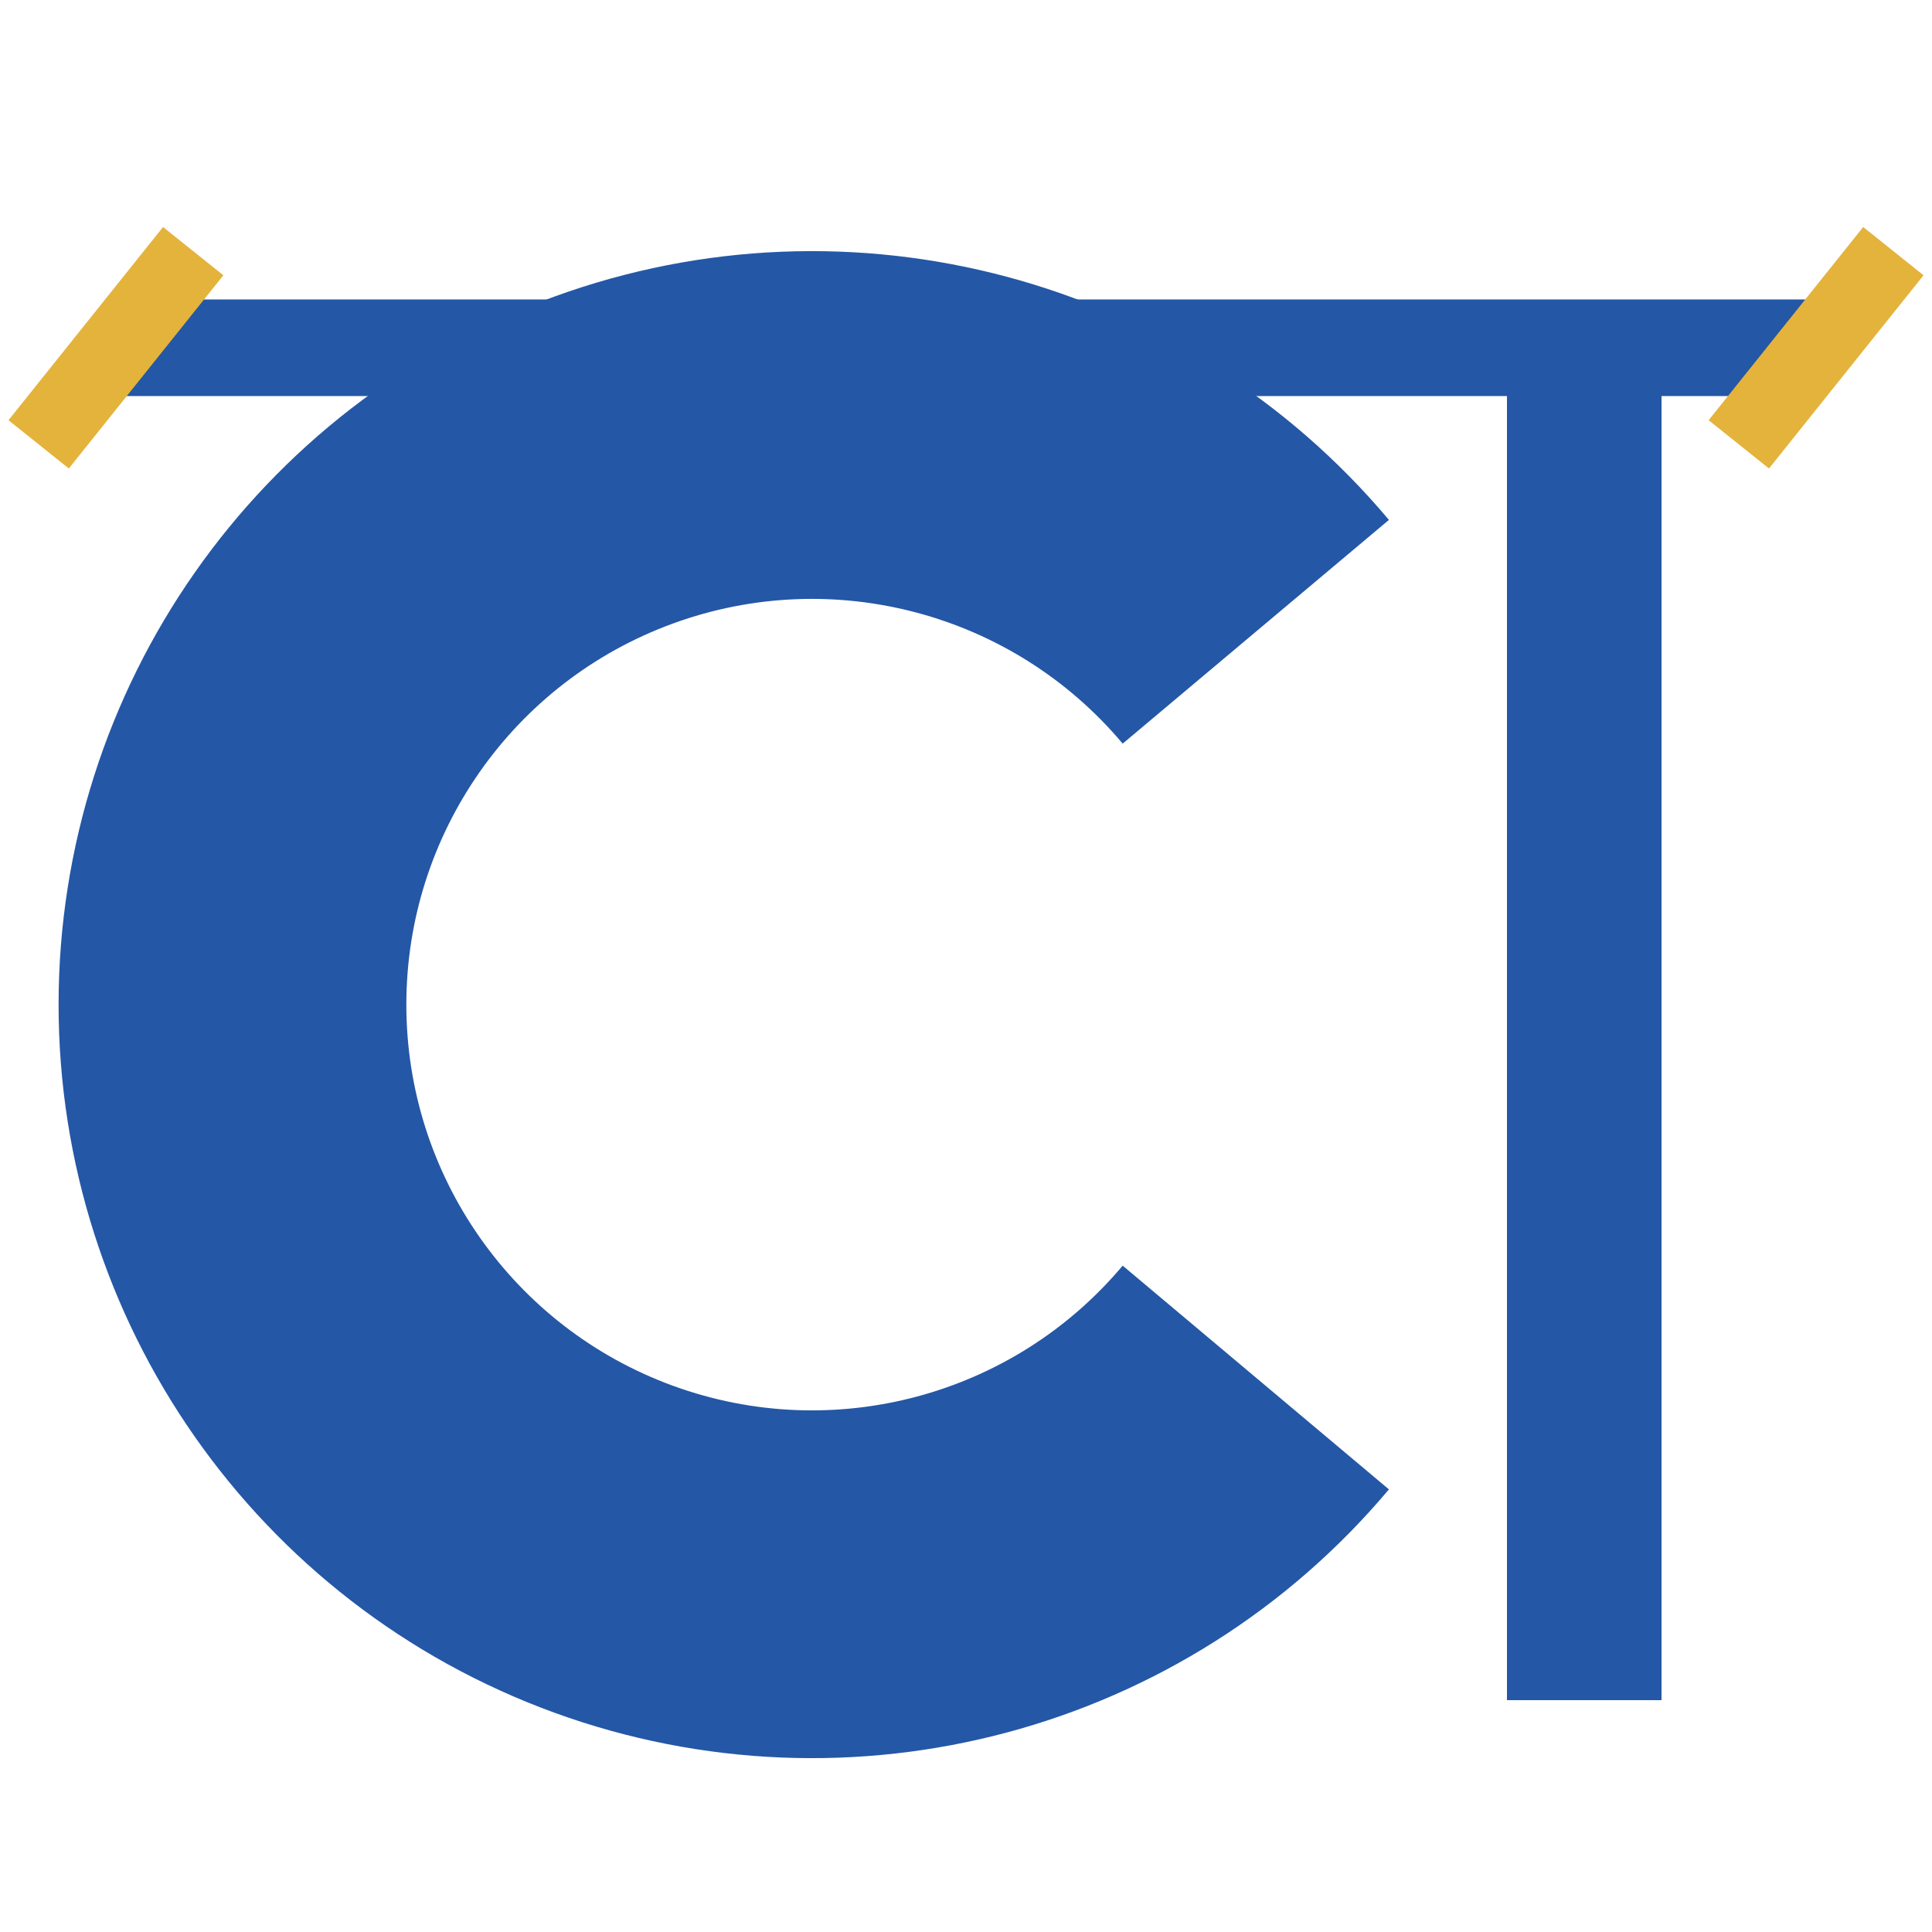
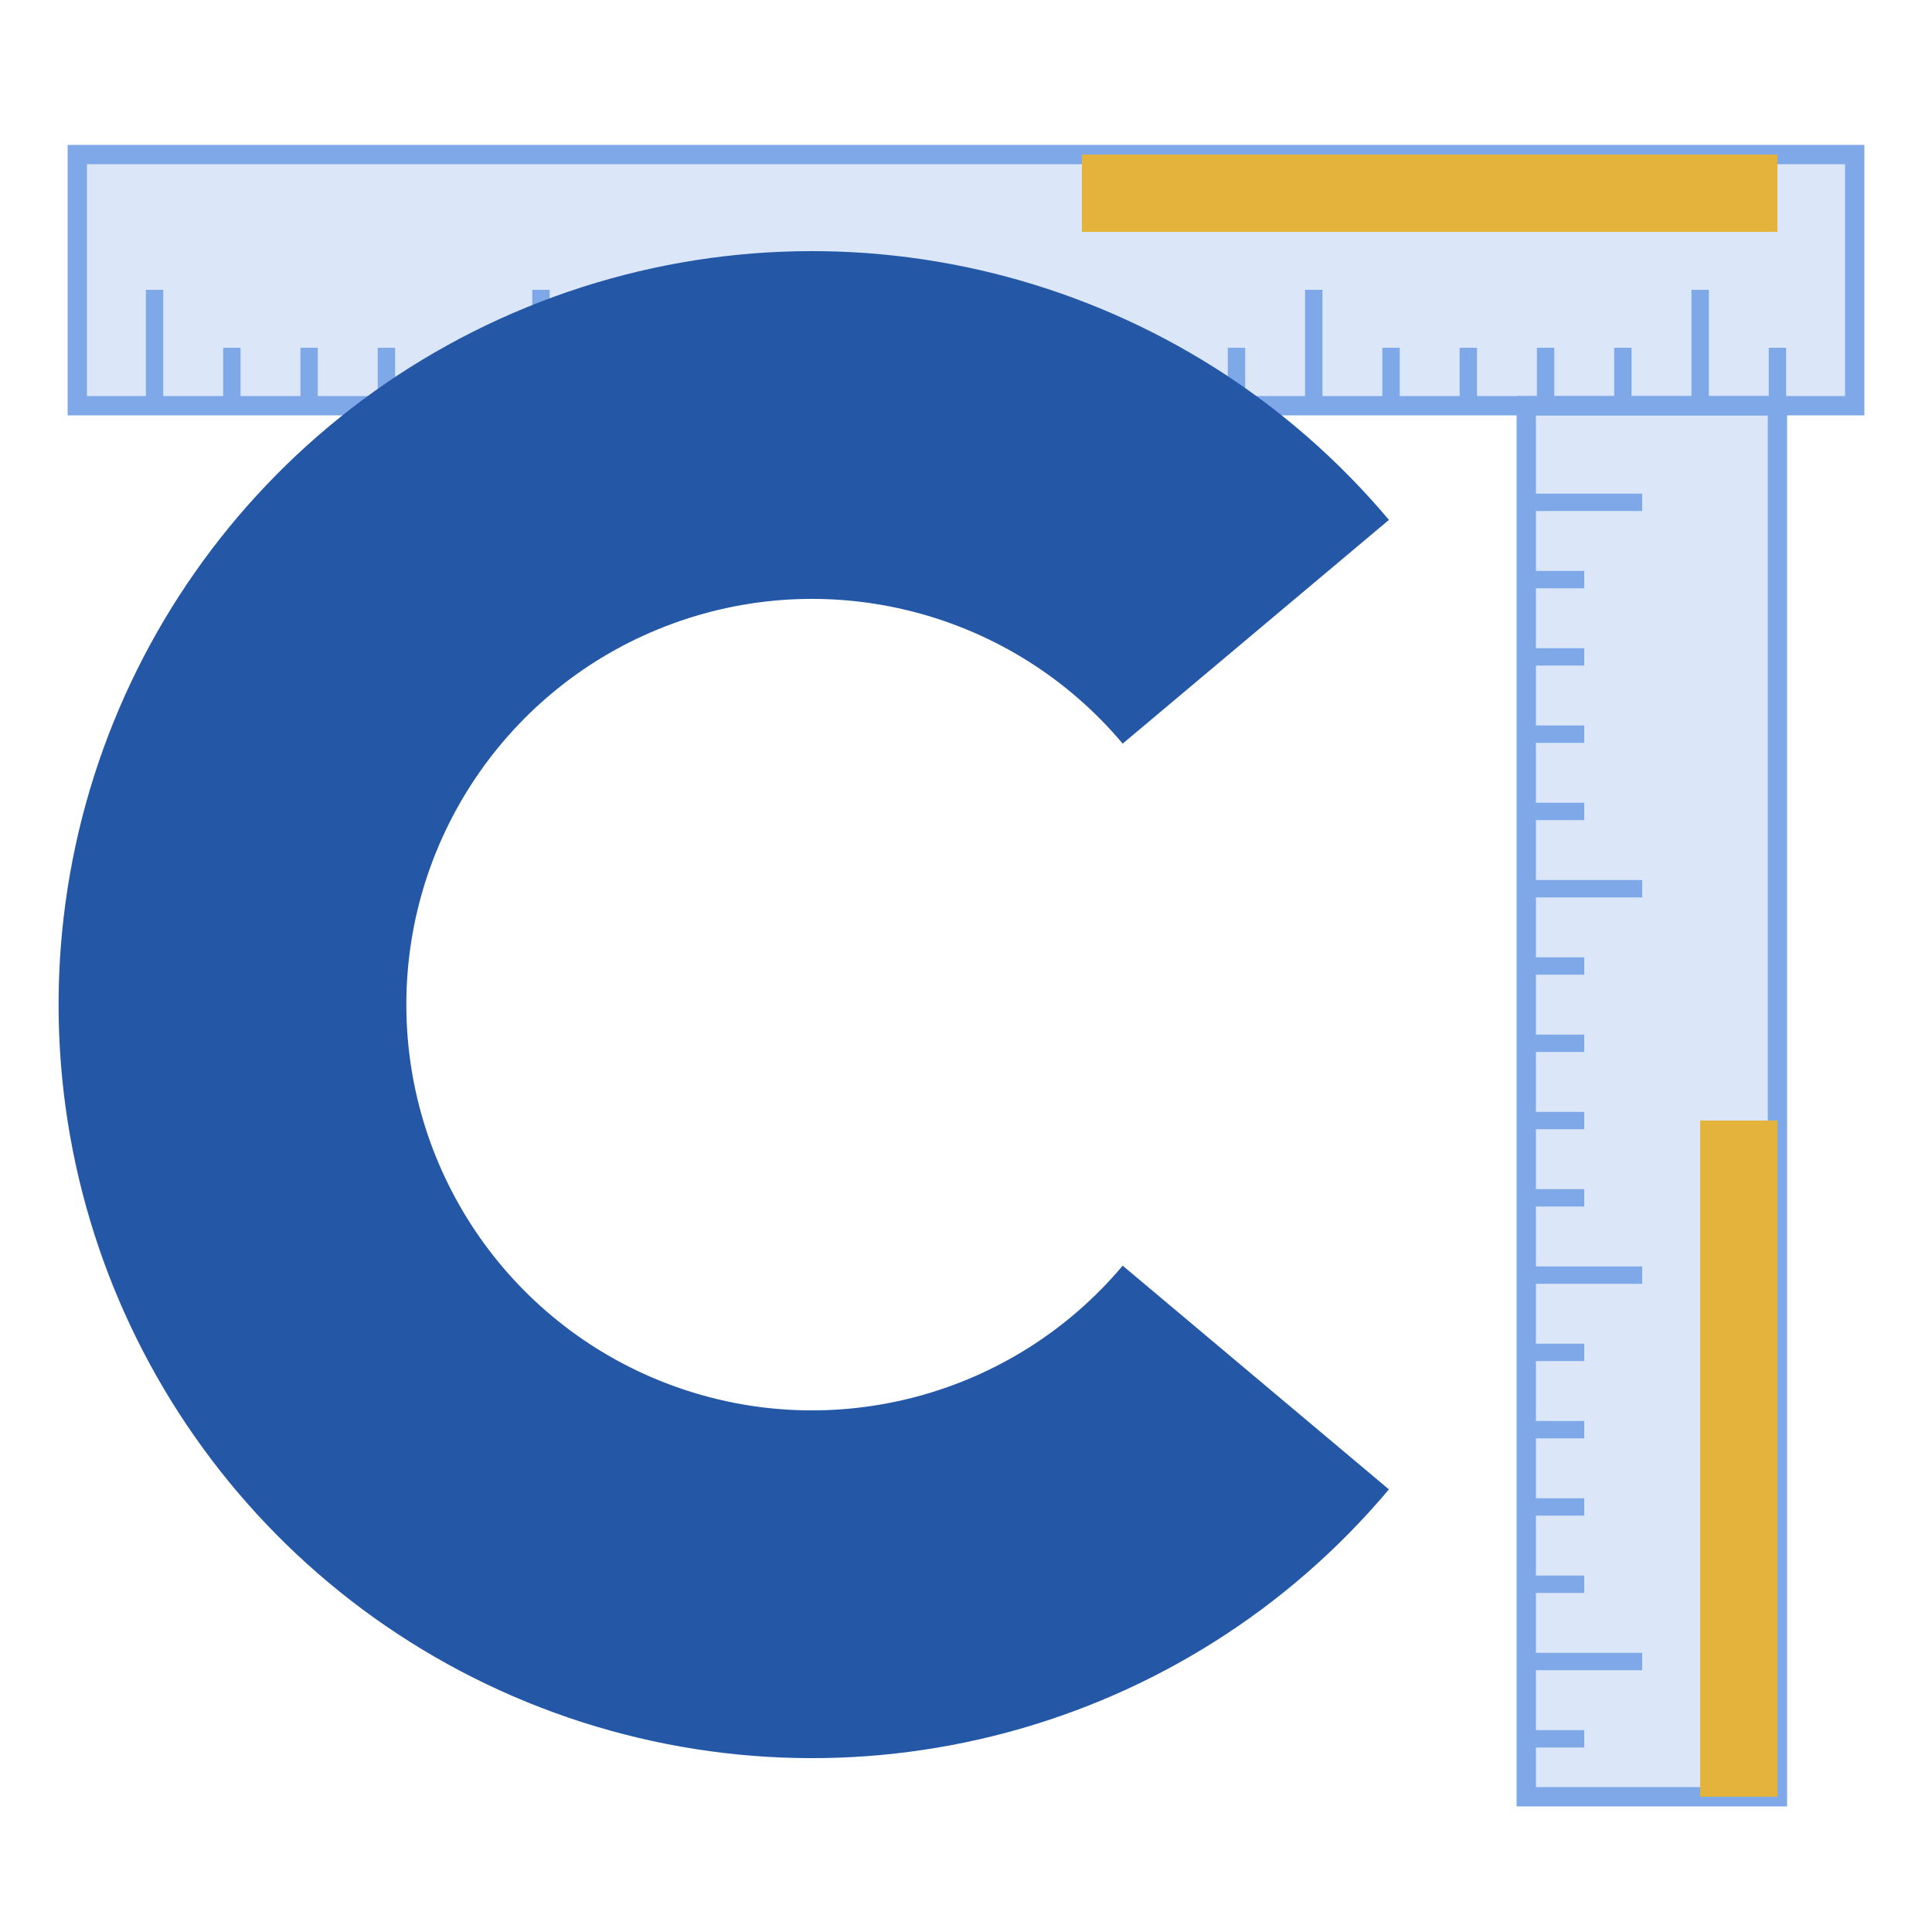
- <svg xmlns="http://www.w3.org/2000/svg" style="color:#2457A6;--paper:#FFFFFF" viewBox="0 0 100 100" width="400" height="400" aria-label="Monogramme C T, ligne de cote">
-   <path d="M65,32.7 A30,30 0 1 0 65,71.3" fill="none" stroke="currentColor" stroke-width="18" />
-   <line x1="6" y1="18" x2="94" y2="18" stroke="currentColor" stroke-width="5" />
-   <line x1="2" y1="23" x2="10" y2="13" stroke="#E4B33B" stroke-width="4" />
-   <line x1="90" y1="23" x2="98" y2="13" stroke="#E4B33B" stroke-width="4" />
-   <rect x="78" y="18" width="8" height="70" fill="currentColor" />
+ <svg xmlns="http://www.w3.org/2000/svg" viewBox="0 0 100 100" width="400" height="400">
+   <rect x="4" y="8" width="92" height="13" fill="#7FA8E8" opacity="0.28" />
+   <rect x="79" y="21" width="13" height="72" fill="#7FA8E8" opacity="0.28" />
+   <rect x="4" y="8" width="92" height="13" fill="none" stroke="#7FA8E8" stroke-width="1" />
+   <rect x="79" y="21" width="13" height="72" fill="none" stroke="#7FA8E8" stroke-width="1" />
+   <line x1="8" y1="21" x2="8" y2="15" stroke="#7FA8E8" stroke-width="0.9" />
+   <line x1="12" y1="21" x2="12" y2="18" stroke="#7FA8E8" stroke-width="0.9" />
+   <line x1="16" y1="21" x2="16" y2="18" stroke="#7FA8E8" stroke-width="0.9" />
+   <line x1="20" y1="21" x2="20" y2="18" stroke="#7FA8E8" stroke-width="0.9" />
+   <line x1="24" y1="21" x2="24" y2="18" stroke="#7FA8E8" stroke-width="0.9" />
+   <line x1="28" y1="21" x2="28" y2="15" stroke="#7FA8E8" stroke-width="0.9" />
+   <line x1="32" y1="21" x2="32" y2="18" stroke="#7FA8E8" stroke-width="0.9" />
+   <line x1="36" y1="21" x2="36" y2="18" stroke="#7FA8E8" stroke-width="0.9" />
+   <line x1="40" y1="21" x2="40" y2="18" stroke="#7FA8E8" stroke-width="0.9" />
+   <line x1="44" y1="21" x2="44" y2="18" stroke="#7FA8E8" stroke-width="0.9" />
+   <line x1="48" y1="21" x2="48" y2="15" stroke="#7FA8E8" stroke-width="0.9" />
+   <line x1="52" y1="21" x2="52" y2="18" stroke="#7FA8E8" stroke-width="0.9" />
+   <line x1="56" y1="21" x2="56" y2="18" stroke="#7FA8E8" stroke-width="0.9" />
+   <line x1="60" y1="21" x2="60" y2="18" stroke="#7FA8E8" stroke-width="0.9" />
+   <line x1="64" y1="21" x2="64" y2="18" stroke="#7FA8E8" stroke-width="0.9" />
+   <line x1="68" y1="21" x2="68" y2="15" stroke="#7FA8E8" stroke-width="0.9" />
+   <line x1="72" y1="21" x2="72" y2="18" stroke="#7FA8E8" stroke-width="0.9" />
+   <line x1="76" y1="21" x2="76" y2="18" stroke="#7FA8E8" stroke-width="0.9" />
+   <line x1="80" y1="21" x2="80" y2="18" stroke="#7FA8E8" stroke-width="0.9" />
+   <line x1="84" y1="21" x2="84" y2="18" stroke="#7FA8E8" stroke-width="0.9" />
+   <line x1="88" y1="21" x2="88" y2="15" stroke="#7FA8E8" stroke-width="0.9" />
+   <line x1="92" y1="21" x2="92" y2="18" stroke="#7FA8E8" stroke-width="0.9" />
+   <line x1="79" y1="26" x2="85" y2="26" stroke="#7FA8E8" stroke-width="0.9" />
+   <line x1="79" y1="30" x2="82" y2="30" stroke="#7FA8E8" stroke-width="0.9" />
+   <line x1="79" y1="34" x2="82" y2="34" stroke="#7FA8E8" stroke-width="0.9" />
+   <line x1="79" y1="38" x2="82" y2="38" stroke="#7FA8E8" stroke-width="0.9" />
+   <line x1="79" y1="42" x2="82" y2="42" stroke="#7FA8E8" stroke-width="0.9" />
+   <line x1="79" y1="46" x2="85" y2="46" stroke="#7FA8E8" stroke-width="0.9" />
+   <line x1="79" y1="50" x2="82" y2="50" stroke="#7FA8E8" stroke-width="0.9" />
+   <line x1="79" y1="54" x2="82" y2="54" stroke="#7FA8E8" stroke-width="0.9" />
+   <line x1="79" y1="58" x2="82" y2="58" stroke="#7FA8E8" stroke-width="0.9" />
+   <line x1="79" y1="62" x2="82" y2="62" stroke="#7FA8E8" stroke-width="0.9" />
+   <line x1="79" y1="66" x2="85" y2="66" stroke="#7FA8E8" stroke-width="0.9" />
+   <line x1="79" y1="70" x2="82" y2="70" stroke="#7FA8E8" stroke-width="0.9" />
+   <line x1="79" y1="74" x2="82" y2="74" stroke="#7FA8E8" stroke-width="0.9" />
+   <line x1="79" y1="78" x2="82" y2="78" stroke="#7FA8E8" stroke-width="0.9" />
+   <line x1="79" y1="82" x2="82" y2="82" stroke="#7FA8E8" stroke-width="0.9" />
+   <line x1="79" y1="86" x2="85" y2="86" stroke="#7FA8E8" stroke-width="0.9" />
+   <line x1="79" y1="90" x2="82" y2="90" stroke="#7FA8E8" stroke-width="0.9" />
+   <rect x="56" y="8" width="36" height="4" fill="#E4B33B" />
+   <rect x="88" y="58" width="4" height="35" fill="#E4B33B" />
+   <path d="M65,32.7 A30,30 0 1 0 65,71.3" fill="none" stroke="#2457A6" stroke-width="18" />
</svg>
